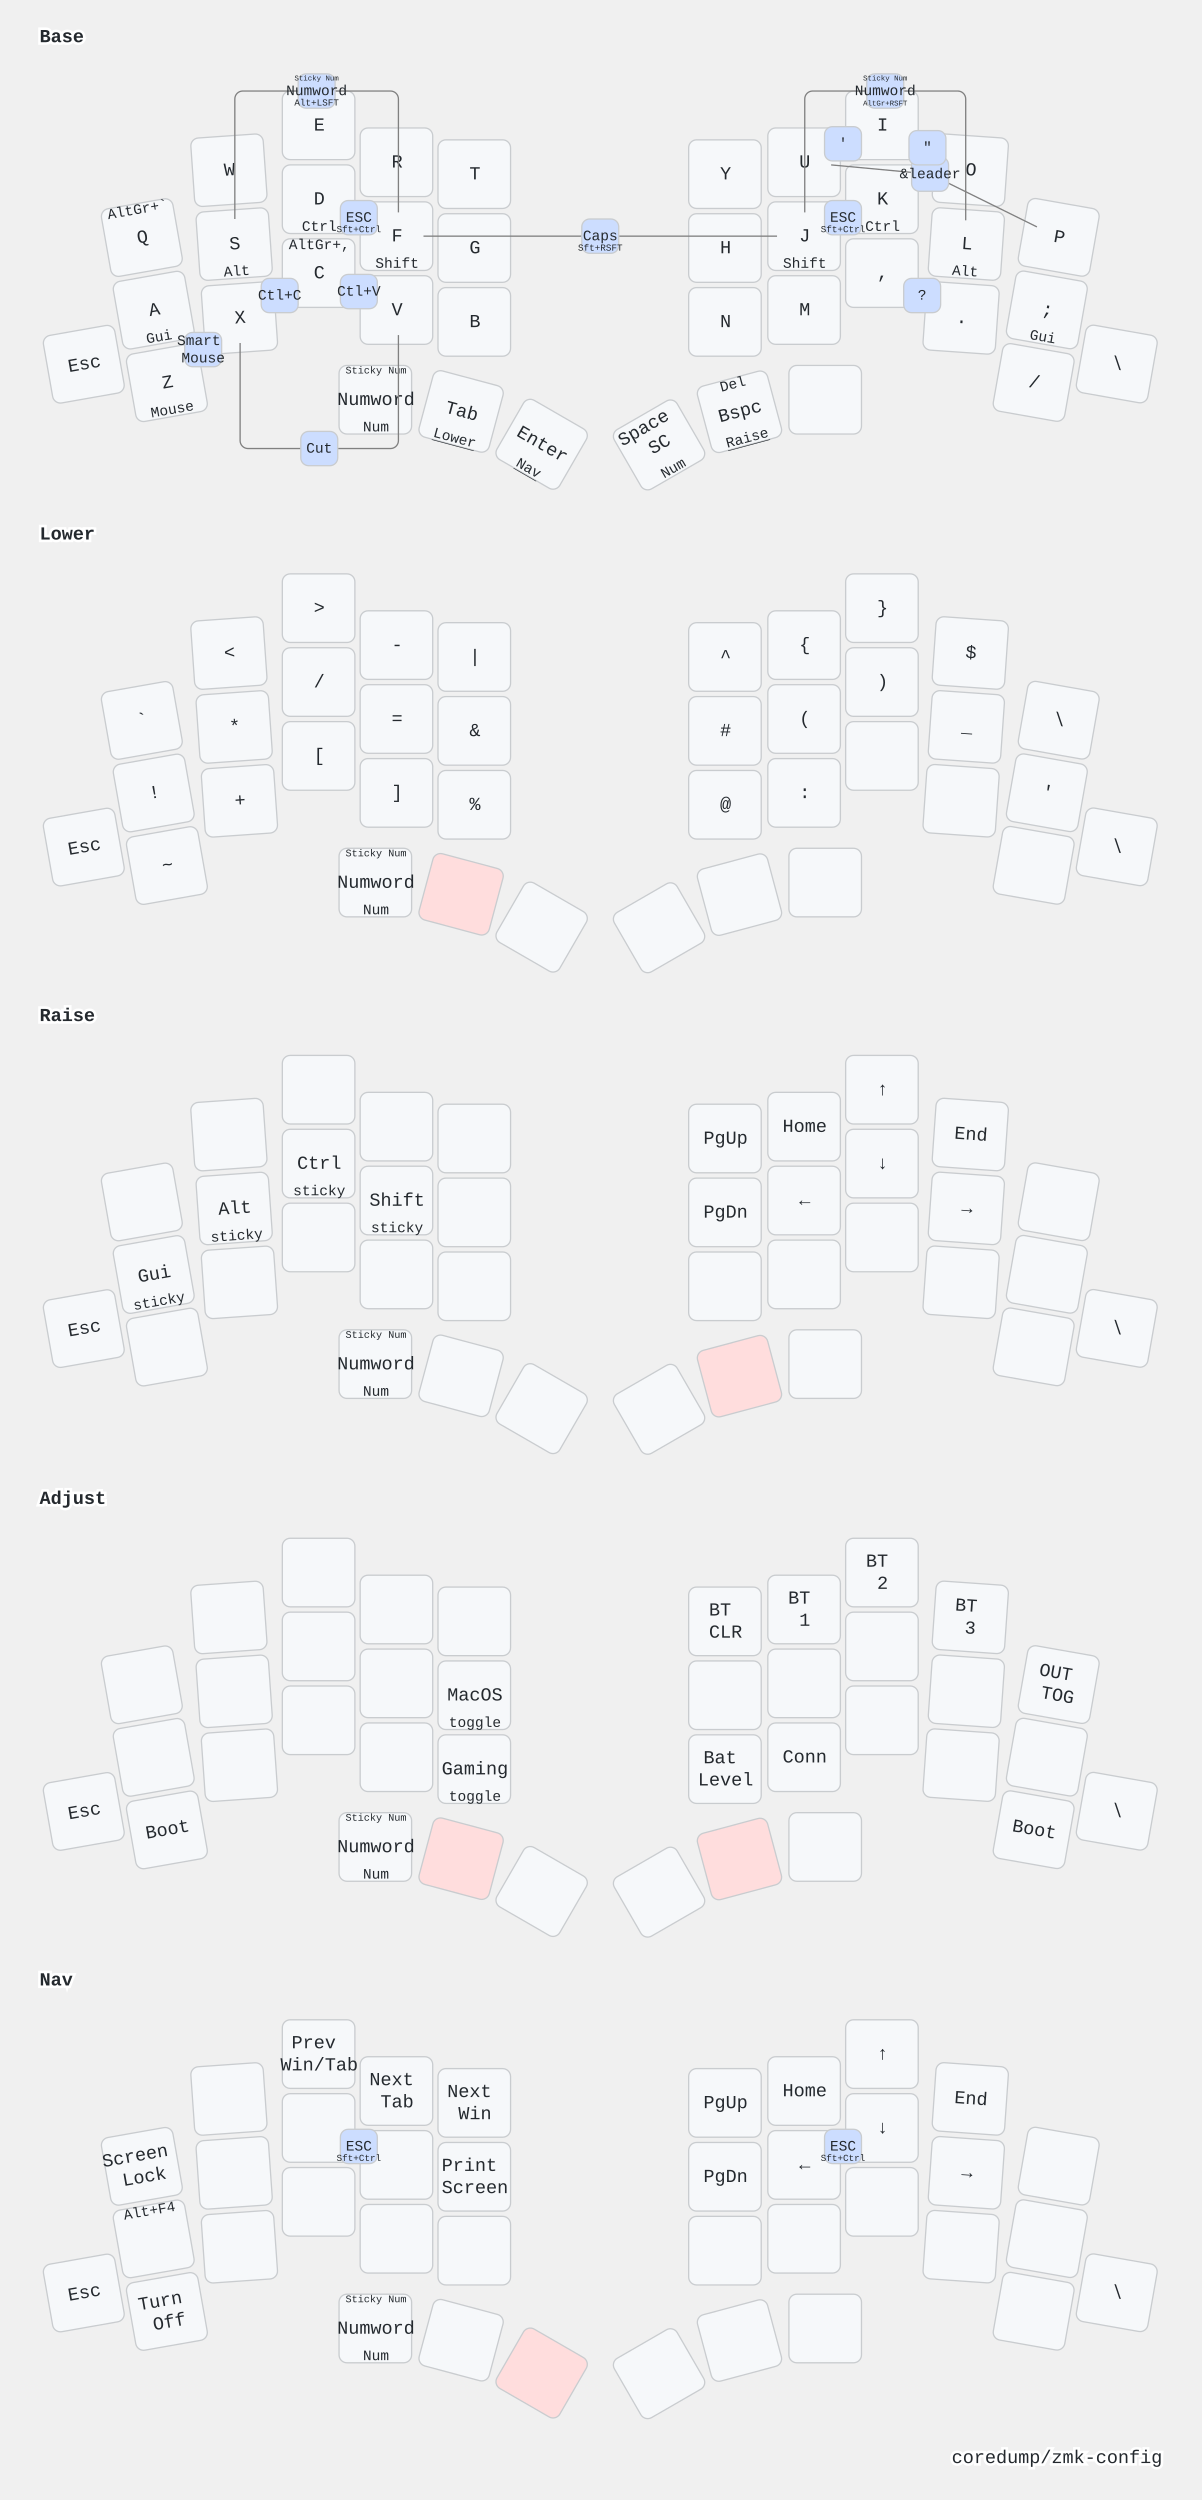
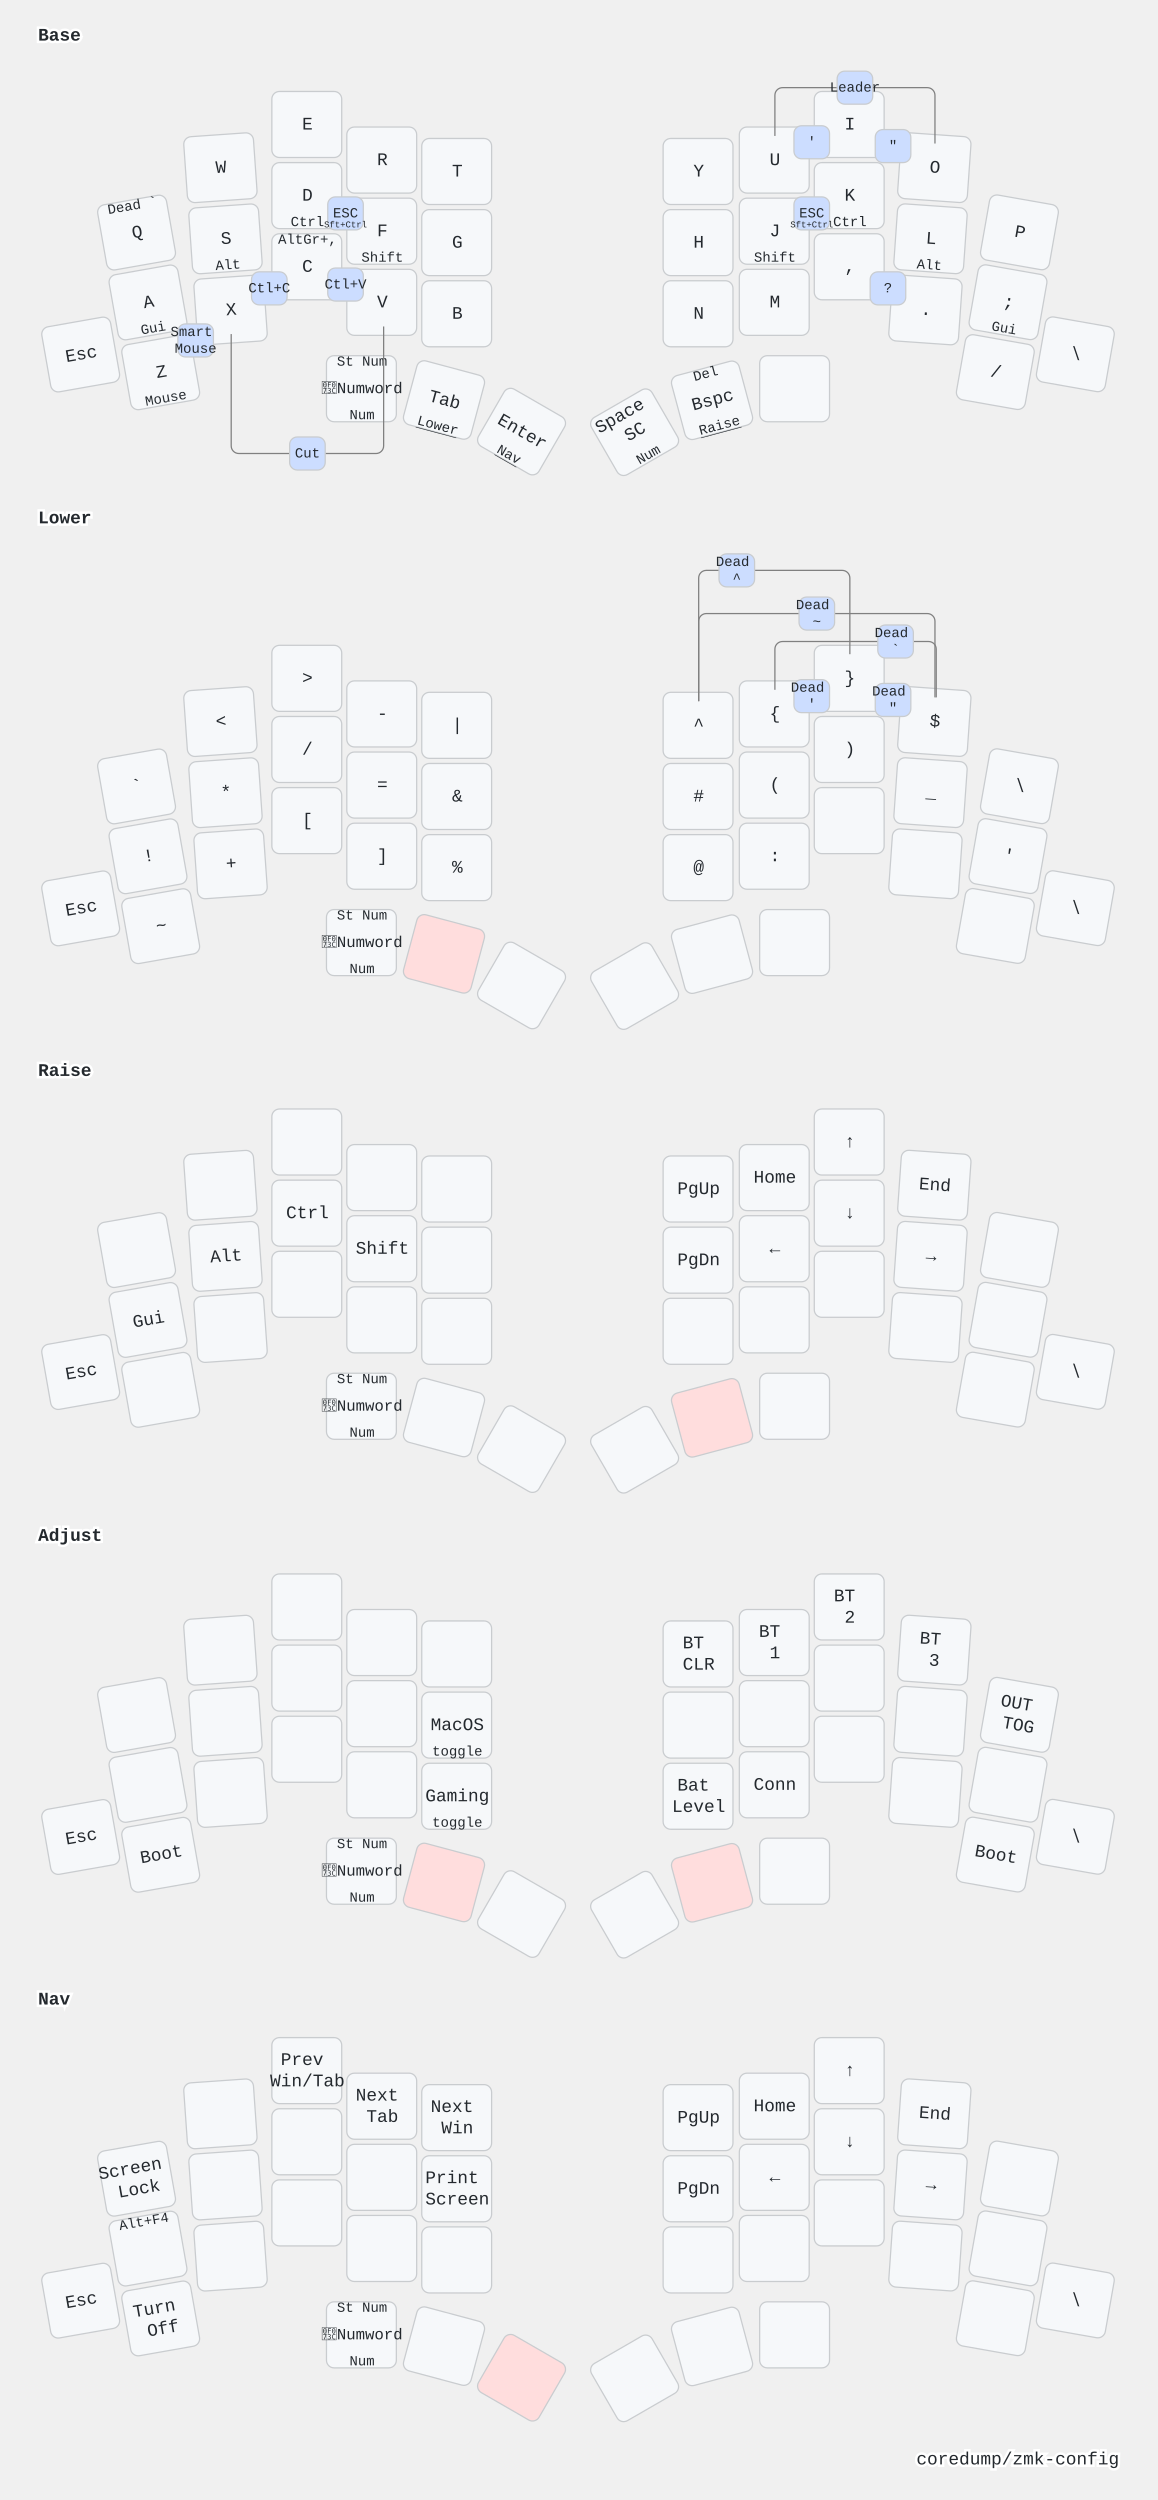
- <svg xmlns="http://www.w3.org/2000/svg" width="911" height="1895" viewBox="0 0 911 1895" class="keymap">
-   <style>/* inherit to force styles through use tags */
+ <svg xmlns="http://www.w3.org/2000/svg" xmlns:xlink="http://www.w3.org/1999/xlink" width="911" height="1968" viewBox="0 0 911 1968" class="keymap">
+   <defs>/* start glyphs */
+ <svg id="mdi:gesture-tap-hold">
+       <svg id="mdi-gesture-tap-hold" viewBox="0 0 24 24">
+         <path d="M10,9A1,1 0 0,1 11,8A1,1 0 0,1 12,9V13.47L13.21,13.6L18.15,15.79C18.68,16.03 19,16.56 19,17.14V21.5C18.97,22.32 18.32,22.97 17.5,23H11C10.62,23 10.26,22.85 10,22.57L5.1,18.37L5.84,17.6C6.03,17.39 6.3,17.28 6.58,17.28H6.8L10,19V9M9,12.44V9A2,2 0 0,1 11,7A2,2 0 0,1 13,9V12.44C14.19,11.75 15,10.47 15,9A4,4 0 0,0 11,5A4,4 0 0,0 7,9C7,10.47 7.81,11.75 9,12.44Z" />
+       </svg>
+     </svg>
+   </defs>/* end glyphs */
+ <style>/* inherit to force styles through use tags */
svg path {
    fill: inherit;
}

/* font and background color specifications */
svg.keymap {
    font-family: SFMono-Regular,Consolas,Liberation Mono,Menlo,monospace;
    font-size: 14px;
    font-kerning: normal;
    text-rendering: optimizeLegibility;
    fill: #24292e;
}

/* default key styling */
rect.key {
    fill: #f6f8fa;
}

rect.key, rect.combo {
    stroke: #c9cccf;
    stroke-width: 1;
}

/* default key side styling, only used is draw_key_sides is set */
rect.side {
    filter: brightness(90%);
}

/* color accent for combo boxes */
rect.combo, rect.combo-separate {
    fill: #cdf;
}

/* color accent for held keys */
rect.held, rect.combo.held {
    fill: #fdd;
}

/* color accent for ghost (optional) keys */
rect.ghost, rect.combo.ghost {
    stroke-dasharray: 4, 4;
    stroke-width: 2;
}

text {
    text-anchor: middle;
    dominant-baseline: middle;
}

/* styling for layer labels */
text.label {
    font-weight: bold;
    text-anchor: start;
    stroke: white;
    stroke-width: 4;
    paint-order: stroke;
}

/* styling for optional footer */
text.footer {
    text-anchor: end;
    dominant-baseline: auto;
    stroke: white;
    stroke-width: 4;
    paint-order: stroke;
}

/* styling for combo tap, and key non-tap label text */
text.combo, text.hold, text.shifted, text.left, text.right {
    font-size: 11px;
}

text.hold {
    text-anchor: middle;
    dominant-baseline: auto;
}

text.shifted {
    text-anchor: middle;
    dominant-baseline: hanging;
}

text.left {
    text-anchor: start;
}

text.right {
    text-anchor: end;
}

text.layer-activator {
    text-decoration: underline;
}

/* styling for hold/shifted label text in combo box */
text.combo.hold, text.combo.shifted, text.combo.left, text.combo.right {
    font-size: 8px;
}

/* lighter symbol for transparent keys */
text.trans {
    fill: #7b7e81;
}

/* styling for combo dendrons */
path.combo {
    stroke-width: 1;
    stroke: gray;
    fill: none;
}

/* Start Tabler Icons Cleanup */
/* cannot use height/width with glyphs */
.icon-tabler &gt; path {
    fill: inherit;
    stroke: inherit;
    stroke-width: 2;
}
/* hide tabler's default box */
.icon-tabler &gt; path[stroke="none"][fill="none"] {
    visibility: hidden;
}
/* End Tabler Icons Cleanup */

@media (prefers-color-scheme: dark) {
svg.keymap { fill: #d1d6db; }
rect.key { fill: #3f4750; }
rect.key, rect.combo { stroke: #60666c; }
rect.combo, rect.combo-separate { fill: #1f3d7a; }
rect.held, rect.combo.held { fill: #854747; }
text.label, text.footer { stroke: black; }
text.trans { fill: #7e8184; }
path.combo { stroke: #7f7f7f; }

}</style>
  <g transform="translate(30, 0)" class="layer-Base">
    <text x="0" y="28" class="label" id="Base">Base</text>
-     <g transform="translate(0, 67)">
+     <g transform="translate(0, 70)">
      <g transform="translate(78, 113) rotate(-10.0)" class="key keypos-0">
        <rect rx="6" ry="6" x="-28" y="-26" width="55" height="52" class="key" />
        <text x="0" y="0" class="key tap">Q</text>
-         <text x="0" y="-24" class="key shifted">AltGr+`</text>
+         <text x="0" y="-24" class="key shifted">Dead `</text>
      </g>
      <g transform="translate(144, 62) rotate(-4.0)" class="key keypos-1">
        <rect rx="6" ry="6" x="-28" y="-26" width="55" height="52" class="key" />
        <text x="0" y="0" class="key tap">W</text>
      </g>
      <g transform="translate(212, 28)" class="key keypos-2">
        <rect rx="6" ry="6" x="-28" y="-26" width="55" height="52" class="key" />
        <text x="0" y="0" class="key tap">E</text>
      </g>
      <g transform="translate(271, 56)" class="key keypos-3">
        <rect rx="6" ry="6" x="-28" y="-26" width="55" height="52" class="key" />
        <text x="0" y="0" class="key tap">R</text>
      </g>
      <g transform="translate(330, 65)" class="key keypos-4">
        <rect rx="6" ry="6" x="-28" y="-26" width="55" height="52" class="key" />
        <text x="0" y="0" class="key tap">T</text>
      </g>
      <g transform="translate(520, 65)" class="key keypos-5">
        <rect rx="6" ry="6" x="-28" y="-26" width="55" height="52" class="key" />
        <text x="0" y="0" class="key tap">Y</text>
      </g>
      <g transform="translate(580, 56)" class="key keypos-6">
        <rect rx="6" ry="6" x="-28" y="-26" width="55" height="52" class="key" />
        <text x="0" y="0" class="key tap">U</text>
      </g>
      <g transform="translate(639, 28)" class="key keypos-7">
        <rect rx="6" ry="6" x="-28" y="-26" width="55" height="52" class="key" />
        <text x="0" y="0" class="key tap">I</text>
      </g>
      <g transform="translate(706, 62) rotate(4.0)" class="key keypos-8">
        <rect rx="6" ry="6" x="-28" y="-26" width="55" height="52" class="key" />
        <text x="0" y="0" class="key tap">O</text>
      </g>
      <g transform="translate(773, 113) rotate(10.0)" class="key keypos-9">
        <rect rx="6" ry="6" x="-28" y="-26" width="55" height="52" class="key" />
        <text x="0" y="0" class="key tap">P</text>
      </g>
      <g transform="translate(87, 168) rotate(-10.0)" class="key keypos-10">
        <rect rx="6" ry="6" x="-28" y="-26" width="55" height="52" class="key" />
        <text x="0" y="0" class="key tap">A</text>
        <text x="0" y="24" class="key hold">Gui</text>
      </g>
      <g transform="translate(148, 118) rotate(-4.0)" class="key keypos-11">
        <rect rx="6" ry="6" x="-28" y="-26" width="55" height="52" class="key" />
        <text x="0" y="0" class="key tap">S</text>
        <text x="0" y="24" class="key hold">Alt</text>
      </g>
      <g transform="translate(212, 84)" class="key keypos-12">
        <rect rx="6" ry="6" x="-28" y="-26" width="55" height="52" class="key" />
        <text x="0" y="0" class="key tap">D</text>
        <text x="0" y="24" class="key hold">Ctrl</text>
      </g>
      <g transform="translate(271, 112)" class="key keypos-13">
        <rect rx="6" ry="6" x="-28" y="-26" width="55" height="52" class="key" />
        <text x="0" y="0" class="key tap">F</text>
        <text x="0" y="24" class="key hold">Shift</text>
      </g>
      <g transform="translate(330, 121)" class="key keypos-14">
        <rect rx="6" ry="6" x="-28" y="-26" width="55" height="52" class="key" />
        <text x="0" y="0" class="key tap">G</text>
      </g>
      <g transform="translate(520, 121)" class="key keypos-15">
        <rect rx="6" ry="6" x="-28" y="-26" width="55" height="52" class="key" />
        <text x="0" y="0" class="key tap">H</text>
      </g>
      <g transform="translate(580, 112)" class="key keypos-16">
        <rect rx="6" ry="6" x="-28" y="-26" width="55" height="52" class="key" />
        <text x="0" y="0" class="key tap">J</text>
        <text x="0" y="24" class="key hold">Shift</text>
      </g>
      <g transform="translate(639, 84)" class="key keypos-17">
        <rect rx="6" ry="6" x="-28" y="-26" width="55" height="52" class="key" />
        <text x="0" y="0" class="key tap">K</text>
        <text x="0" y="24" class="key hold">Ctrl</text>
      </g>
      <g transform="translate(703, 118) rotate(4.0)" class="key keypos-18">
        <rect rx="6" ry="6" x="-28" y="-26" width="55" height="52" class="key" />
        <text x="0" y="0" class="key tap">L</text>
        <text x="0" y="24" class="key hold">Alt</text>
      </g>
      <g transform="translate(764, 168) rotate(10.0)" class="key keypos-19">
        <rect rx="6" ry="6" x="-28" y="-26" width="55" height="52" class="key" />
        <text x="0" y="0" class="key tap">;</text>
        <text x="0" y="24" class="key hold">Gui</text>
      </g>
      <g transform="translate(34, 209) rotate(-10.0)" class="key keypos-20">
        <rect rx="6" ry="6" x="-28" y="-26" width="55" height="52" class="key" />
        <text x="0" y="0" class="key tap">Esc</text>
      </g>
      <g transform="translate(97, 223) rotate(-10.0)" class="key keypos-21">
        <rect rx="6" ry="6" x="-28" y="-26" width="55" height="52" class="key" />
        <text x="0" y="0" class="key tap">Z</text>
        <text x="0" y="24" class="key hold">Mouse</text>
      </g>
      <g transform="translate(152, 174) rotate(-4.0)" class="key keypos-22">
        <rect rx="6" ry="6" x="-28" y="-26" width="55" height="52" class="key" />
        <text x="0" y="0" class="key tap">X</text>
      </g>
      <g transform="translate(212, 140)" class="key keypos-23">
        <rect rx="6" ry="6" x="-28" y="-26" width="55" height="52" class="key" />
        <text x="0" y="0" class="key tap">C</text>
        <text x="0" y="-24" class="key shifted">AltGr+,</text>
      </g>
      <g transform="translate(271, 168)" class="key keypos-24">
        <rect rx="6" ry="6" x="-28" y="-26" width="55" height="52" class="key" />
        <text x="0" y="0" class="key tap">V</text>
      </g>
      <g transform="translate(330, 177)" class="key keypos-25">
        <rect rx="6" ry="6" x="-28" y="-26" width="55" height="52" class="key" />
        <text x="0" y="0" class="key tap">B</text>
      </g>
      <g transform="translate(520, 177)" class="key keypos-26">
        <rect rx="6" ry="6" x="-28" y="-26" width="55" height="52" class="key" />
        <text x="0" y="0" class="key tap">N</text>
      </g>
      <g transform="translate(580, 168)" class="key keypos-27">
        <rect rx="6" ry="6" x="-28" y="-26" width="55" height="52" class="key" />
        <text x="0" y="0" class="key tap">M</text>
      </g>
      <g transform="translate(639, 140)" class="key keypos-28">
        <rect rx="6" ry="6" x="-28" y="-26" width="55" height="52" class="key" />
        <text x="0" y="0" class="key tap">,</text>
      </g>
      <g transform="translate(699, 174) rotate(4.0)" class="key keypos-29">
        <rect rx="6" ry="6" x="-28" y="-26" width="55" height="52" class="key" />
        <text x="0" y="0" class="key tap">.</text>
      </g>
      <g transform="translate(754, 223) rotate(10.0)" class="key keypos-30">
        <rect rx="6" ry="6" x="-28" y="-26" width="55" height="52" class="key" />
        <text x="0" y="0" class="key tap">/</text>
      </g>
      <g transform="translate(817, 209) rotate(10.0)" class="key keypos-31">
        <rect rx="6" ry="6" x="-28" y="-26" width="55" height="52" class="key" />
        <text x="0" y="0" class="key tap">\</text>
      </g>
      <g transform="translate(255, 236)" class="key keypos-32">
        <rect rx="6" ry="6" x="-28" y="-26" width="55" height="52" class="key" />
-         <text x="0" y="0" class="key tap">Numword</text>
+         <text x="0" y="0" class="key tap">
+           <tspan style="font-size: 88%">󰜼Numword</tspan>
+         </text>
        <text x="0" y="24" class="key hold">Num</text>
-         <text x="0" y="-24" class="key shifted">
-           <tspan style="font-size: 70%">Sticky Num</tspan>
-         </text>
+         <text x="0" y="-24" class="key shifted">St Num</text>
      </g>
      <g transform="translate(320, 245) rotate(15.0)" class="key keypos-33">
        <rect rx="6" ry="6" x="-28" y="-26" width="55" height="52" class="key" />
        <text x="0" y="0" class="key tap">Tab</text>
        <a href="#Lower">
          <text x="0" y="24" class="key hold layer-activator">Lower</text>
        </a>
      </g>
      <g transform="translate(381, 270) rotate(30.0)" class="key keypos-34">
        <rect rx="6" ry="6" x="-28" y="-26" width="55" height="52" class="key" />
        <text x="0" y="0" class="key tap">Enter</text>
        <a href="#Nav">
          <text x="0" y="24" class="key hold layer-activator">Nav</text>
        </a>
      </g>
      <g transform="translate(470, 270) rotate(-30.0)" class="key keypos-35">
        <rect rx="6" ry="6" x="-28" y="-26" width="55" height="52" class="key" />
        <text x="0" y="0" class="key tap">
          <tspan x="0" dy="-1.2em">Space</tspan>
          <tspan x="0" dy="1.2em">SC</tspan>
        </text>
        <text x="0" y="24" class="key hold">Num</text>
      </g>
      <g transform="translate(531, 245) rotate(-15.0)" class="key keypos-36">
        <rect rx="6" ry="6" x="-28" y="-26" width="55" height="52" class="key" />
        <text x="0" y="0" class="key tap">Bspc</text>
        <a href="#Raise">
          <text x="0" y="24" class="key hold layer-activator">Raise</text>
        </a>
        <text x="0" y="-24" class="key shifted">Del</text>
      </g>
      <g transform="translate(596, 236)" class="key keypos-37">
        <rect rx="6" ry="6" x="-28" y="-26" width="55" height="52" class="key" />
      </g>
      <g class="combo combopos-0">
        <rect rx="6" ry="6" x="595" y="85" width="28" height="26" class="combo" />
        <text x="609" y="98" class="combo tap">ESC</text>
        <text x="609" y="109" class="combo hold">
          <tspan style="font-size: 88%">Sft+Ctrl</tspan>
        </text>
      </g>
      <g class="combo combopos-1">
        <rect rx="6" ry="6" x="228" y="85" width="28" height="26" class="combo" />
        <text x="242" y="98" class="combo tap">ESC</text>
        <text x="242" y="109" class="combo hold">
          <tspan style="font-size: 88%">Sft+Ctrl</tspan>
        </text>
      </g>
      <g class="combo combopos-2">
-         <path d="M641,2 h-55 a6.0,6.0 0 0 0 -6.0,6.0 v86" class="combo" />
-         <path d="M641,2 h55 a6.0,6.0 0 0 1 6.0,6.0 v92" class="combo" />
-         <rect rx="6" ry="6" x="627" y="-11" width="28" height="26" class="combo" />
-         <text x="641" y="2" class="combo tap">Numword</text>
-         <text x="641" y="13" class="combo hold">
-           <tspan style="font-size: 70%">AltGr+RSFT</tspan>
-         </text>
-         <text x="641" y="-9" class="combo shifted">
-           <tspan style="font-size: 70%">Sticky Num</tspan>
-         </text>
-       </g>
-       <g class="combo combopos-3">
-         <path d="M210,2 h56 a6.0,6.0 0 0 1 6.0,6.0 v86" class="combo" />
-         <path d="M210,2 h-56 a6.0,6.0 0 0 0 -6.0,6.0 v91" class="combo" />
-         <rect rx="6" ry="6" x="196" y="-11" width="28" height="26" class="combo" />
-         <text x="210" y="2" class="combo tap">Numword</text>
-         <text x="210" y="13" class="combo hold">
-           <tspan style="font-size: 88%">Alt+LSFT</tspan>
-         </text>
-         <text x="210" y="-9" class="combo shifted">
-           <tspan style="font-size: 70%">Sticky Num</tspan>
-         </text>
-       </g>
-       <g class="combo combopos-4">
-         <path d="M425,112 l-134,0" class="combo" />
-         <path d="M425,112 l134,0" class="combo" />
-         <rect rx="6" ry="6" x="411" y="99" width="28" height="26" class="combo" />
-         <text x="425" y="112" class="combo tap">Caps</text>
-         <text x="425" y="123" class="combo hold">
-           <tspan style="font-size: 88%">Sft+RSFT</tspan>
-         </text>
-       </g>
-       <g class="combo combopos-5">
        <rect rx="6" ry="6" x="110" y="185" width="28" height="26" class="combo" />
        <text x="124" y="198" class="combo tap">
          <tspan x="124" dy="-0.6em">Smart</tspan>
          <tspan x="124" dy="1.2em">Mouse</tspan>
        </text>
      </g>
-       <g class="combo combopos-6">
-         <path d="M675,65 l-75,-7" class="combo" />
-         <path d="M675,65 l81,40" class="combo" />
-         <rect rx="6" ry="6" x="661" y="52" width="28" height="26" class="combo" />
-         <text x="675" y="65" class="combo tap">&amp;leader</text>
-       </g>
-       <g class="combo combopos-7">
-         <path d="M212,273 h-54 a6.0,6.0 0 0 1 -6.0,-6.0 v-74" class="combo" />
-         <path d="M212,273 h54 a6.0,6.0 0 0 0 6.0,-6.0 v-80" class="combo" />
-         <rect rx="6" ry="6" x="198" y="260" width="28" height="26" class="combo" />
-         <text x="212" y="273" class="combo tap">Cut</text>
-       </g>
-       <g class="combo combopos-8">
+       <g class="combo combopos-3">
+         <path d="M643,-1 h-57 a6.0,6.0 0 0 0 -6.0,6.0 v32" class="combo" />
+         <path d="M643,-1 h57 a6.0,6.0 0 0 1 6.0,6.0 v38" class="combo" />
+         <rect rx="6" ry="6" x="629" y="-14" width="28" height="26" class="combo" />
+         <text x="643" y="-1" class="combo tap">Leader</text>
+       </g>
+       <g class="combo combopos-4">
+         <path d="M212,287 h-54 a6.0,6.0 0 0 1 -6.0,-6.0 v-88" class="combo" />
+         <path d="M212,287 h54 a6.0,6.0 0 0 0 6.0,-6.0 v-94" class="combo" />
+         <rect rx="6" ry="6" x="198" y="274" width="28" height="26" class="combo" />
+         <text x="212" y="287" class="combo tap">Cut</text>
+       </g>
+       <g class="combo combopos-5">
        <rect rx="6" ry="6" x="168" y="144" width="28" height="26" class="combo" />
        <text x="182" y="157" class="combo tap">Ctl+C</text>
      </g>
-       <g class="combo combopos-9">
+       <g class="combo combopos-6">
        <rect rx="6" ry="6" x="228" y="141" width="28" height="26" class="combo" />
        <text x="242" y="154" class="combo tap">Ctl+V</text>
      </g>
-       <g class="combo combopos-10">
+       <g class="combo combopos-7">
        <rect rx="6" ry="6" x="595" y="29" width="28" height="26" class="combo" />
        <text x="609" y="42" class="combo tap">'</text>
      </g>
-       <g class="combo combopos-11">
+       <g class="combo combopos-8">
        <rect rx="6" ry="6" x="659" y="32" width="28" height="26" class="combo" />
        <text x="673" y="45" class="combo tap">"</text>
      </g>
-       <g class="combo combopos-12">
+       <g class="combo combopos-9">
        <rect rx="6" ry="6" x="655" y="144" width="28" height="26" class="combo" />
        <text x="669" y="157" class="combo tap">?</text>
      </g>
    </g>
  </g>
-   <g transform="translate(30, 377)" class="layer-Lower">
+   <g transform="translate(30, 380)" class="layer-Lower">
    <text x="0" y="28" class="label" id="Lower">Lower</text>
-     <g transform="translate(0, 56)">
+     <g transform="translate(0, 126)">
      <g transform="translate(78, 113) rotate(-10.0)" class="key keypos-0">
        <rect rx="6" ry="6" x="-28" y="-26" width="55" height="52" class="key" />
        <text x="0" y="0" class="key tap">`</text>
      </g>
      <g transform="translate(144, 62) rotate(-4.0)" class="key keypos-1">
        <rect rx="6" ry="6" x="-28" y="-26" width="55" height="52" class="key" />
        <text x="0" y="0" class="key tap">&lt;</text>
      </g>
      <g transform="translate(212, 28)" class="key keypos-2">
        <rect rx="6" ry="6" x="-28" y="-26" width="55" height="52" class="key" />
        <text x="0" y="0" class="key tap">&gt;</text>
      </g>
      <g transform="translate(271, 56)" class="key keypos-3">
        <rect rx="6" ry="6" x="-28" y="-26" width="55" height="52" class="key" />
        <text x="0" y="0" class="key tap">-</text>
      </g>
      <g transform="translate(330, 65)" class="key keypos-4">
        <rect rx="6" ry="6" x="-28" y="-26" width="55" height="52" class="key" />
        <text x="0" y="0" class="key tap">|</text>
      </g>
      <g transform="translate(520, 65)" class="key keypos-5">
        <rect rx="6" ry="6" x="-28" y="-26" width="55" height="52" class="key" />
        <text x="0" y="0" class="key tap">^</text>
      </g>
      <g transform="translate(580, 56)" class="key keypos-6">
        <rect rx="6" ry="6" x="-28" y="-26" width="55" height="52" class="key" />
        <text x="0" y="0" class="key tap">{</text>
      </g>
      <g transform="translate(639, 28)" class="key keypos-7">
        <rect rx="6" ry="6" x="-28" y="-26" width="55" height="52" class="key" />
        <text x="0" y="0" class="key tap">}</text>
      </g>
      <g transform="translate(706, 62) rotate(4.0)" class="key keypos-8">
        <rect rx="6" ry="6" x="-28" y="-26" width="55" height="52" class="key" />
        <text x="0" y="0" class="key tap">$</text>
      </g>
      <g transform="translate(773, 113) rotate(10.0)" class="key keypos-9">
        <rect rx="6" ry="6" x="-28" y="-26" width="55" height="52" class="key" />
        <text x="0" y="0" class="key tap">\</text>
      </g>
      <g transform="translate(87, 168) rotate(-10.0)" class="key keypos-10">
        <rect rx="6" ry="6" x="-28" y="-26" width="55" height="52" class="key" />
        <text x="0" y="0" class="key tap">!</text>
      </g>
      <g transform="translate(148, 118) rotate(-4.0)" class="key keypos-11">
        <rect rx="6" ry="6" x="-28" y="-26" width="55" height="52" class="key" />
        <text x="0" y="0" class="key tap">*</text>
      </g>
      <g transform="translate(212, 84)" class="key keypos-12">
        <rect rx="6" ry="6" x="-28" y="-26" width="55" height="52" class="key" />
        <text x="0" y="0" class="key tap">/</text>
      </g>
      <g transform="translate(271, 112)" class="key keypos-13">
        <rect rx="6" ry="6" x="-28" y="-26" width="55" height="52" class="key" />
        <text x="0" y="0" class="key tap">=</text>
      </g>
      <g transform="translate(330, 121)" class="key keypos-14">
        <rect rx="6" ry="6" x="-28" y="-26" width="55" height="52" class="key" />
        <text x="0" y="0" class="key tap">&amp;</text>
      </g>
      <g transform="translate(520, 121)" class="key keypos-15">
        <rect rx="6" ry="6" x="-28" y="-26" width="55" height="52" class="key" />
        <text x="0" y="0" class="key tap">#</text>
      </g>
      <g transform="translate(580, 112)" class="key keypos-16">
        <rect rx="6" ry="6" x="-28" y="-26" width="55" height="52" class="key" />
        <text x="0" y="0" class="key tap">(</text>
      </g>
      <g transform="translate(639, 84)" class="key keypos-17">
        <rect rx="6" ry="6" x="-28" y="-26" width="55" height="52" class="key" />
        <text x="0" y="0" class="key tap">)</text>
      </g>
      <g transform="translate(703, 118) rotate(4.0)" class="key keypos-18">
        <rect rx="6" ry="6" x="-28" y="-26" width="55" height="52" class="key" />
        <text x="0" y="0" class="key tap">_</text>
      </g>
      <g transform="translate(764, 168) rotate(10.0)" class="key keypos-19">
        <rect rx="6" ry="6" x="-28" y="-26" width="55" height="52" class="key" />
        <text x="0" y="0" class="key tap">'</text>
      </g>
      <g transform="translate(34, 209) rotate(-10.0)" class="key keypos-20">
        <rect rx="6" ry="6" x="-28" y="-26" width="55" height="52" class="key" />
        <text x="0" y="0" class="key tap">Esc</text>
      </g>
      <g transform="translate(97, 223) rotate(-10.0)" class="key keypos-21">
        <rect rx="6" ry="6" x="-28" y="-26" width="55" height="52" class="key" />
        <text x="0" y="0" class="key tap">~</text>
      </g>
      <g transform="translate(152, 174) rotate(-4.0)" class="key keypos-22">
        <rect rx="6" ry="6" x="-28" y="-26" width="55" height="52" class="key" />
        <text x="0" y="0" class="key tap">+</text>
      </g>
      <g transform="translate(212, 140)" class="key keypos-23">
        <rect rx="6" ry="6" x="-28" y="-26" width="55" height="52" class="key" />
        <text x="0" y="0" class="key tap">[</text>
      </g>
      <g transform="translate(271, 168)" class="key keypos-24">
        <rect rx="6" ry="6" x="-28" y="-26" width="55" height="52" class="key" />
        <text x="0" y="0" class="key tap">]</text>
      </g>
      <g transform="translate(330, 177)" class="key keypos-25">
        <rect rx="6" ry="6" x="-28" y="-26" width="55" height="52" class="key" />
        <text x="0" y="0" class="key tap">%</text>
      </g>
      <g transform="translate(520, 177)" class="key keypos-26">
        <rect rx="6" ry="6" x="-28" y="-26" width="55" height="52" class="key" />
        <text x="0" y="0" class="key tap">@</text>
      </g>
      <g transform="translate(580, 168)" class="key keypos-27">
        <rect rx="6" ry="6" x="-28" y="-26" width="55" height="52" class="key" />
        <text x="0" y="0" class="key tap">:</text>
      </g>
      <g transform="translate(639, 140)" class="key trans keypos-28">
        <rect rx="6" ry="6" x="-28" y="-26" width="55" height="52" class="key trans" />
      </g>
      <g transform="translate(699, 174) rotate(4.0)" class="key trans keypos-29">
        <rect rx="6" ry="6" x="-28" y="-26" width="55" height="52" class="key trans" />
      </g>
      <g transform="translate(754, 223) rotate(10.0)" class="key trans keypos-30">
        <rect rx="6" ry="6" x="-28" y="-26" width="55" height="52" class="key trans" />
      </g>
      <g transform="translate(817, 209) rotate(10.0)" class="key keypos-31">
        <rect rx="6" ry="6" x="-28" y="-26" width="55" height="52" class="key" />
        <text x="0" y="0" class="key tap">\</text>
      </g>
      <g transform="translate(255, 236)" class="key keypos-32">
        <rect rx="6" ry="6" x="-28" y="-26" width="55" height="52" class="key" />
-         <text x="0" y="0" class="key tap">Numword</text>
+         <text x="0" y="0" class="key tap">
+           <tspan style="font-size: 88%">󰜼Numword</tspan>
+         </text>
        <text x="0" y="24" class="key hold">Num</text>
-         <text x="0" y="-24" class="key shifted">
-           <tspan style="font-size: 70%">Sticky Num</tspan>
-         </text>
+         <text x="0" y="-24" class="key shifted">St Num</text>
      </g>
      <g transform="translate(320, 245) rotate(15.0)" class="key held keypos-33">
        <rect rx="6" ry="6" x="-28" y="-26" width="55" height="52" class="key held" />
      </g>
      <g transform="translate(381, 270) rotate(30.0)" class="key trans keypos-34">
        <rect rx="6" ry="6" x="-28" y="-26" width="55" height="52" class="key trans" />
      </g>
      <g transform="translate(470, 270) rotate(-30.0)" class="key trans keypos-35">
        <rect rx="6" ry="6" x="-28" y="-26" width="55" height="52" class="key trans" />
      </g>
      <g transform="translate(531, 245) rotate(-15.0)" class="key trans keypos-36">
        <rect rx="6" ry="6" x="-28" y="-26" width="55" height="52" class="key trans" />
      </g>
      <g transform="translate(596, 236)" class="key keypos-37">
        <rect rx="6" ry="6" x="-28" y="-26" width="55" height="52" class="key" />
      </g>
+       <g class="combo combopos-0">
+         <rect rx="6" ry="6" x="595" y="29" width="28" height="26" class="combo" />
+         <text x="609" y="42" class="combo tap">
+           <tspan x="609" dy="-0.6em">Dead</tspan>
+           <tspan x="609" dy="1.2em">'</tspan>
+         </text>
+       </g>
+       <g class="combo combopos-1">
+         <rect rx="6" ry="6" x="659" y="32" width="28" height="26" class="combo" />
+         <text x="673" y="45" class="combo tap">
+           <tspan x="673" dy="-0.6em">Dead</tspan>
+           <tspan x="673" dy="1.2em">"</tspan>
+         </text>
+       </g>
+       <g class="combo combopos-2">
+         <path d="M550,-57 h-24 a6.0,6.0 0 0 0 -6.0,6.0 v97" class="combo" />
+         <path d="M550,-57 h83 a6.0,6.0 0 0 1 6.0,6.0 v60" class="combo" />
+         <rect rx="6" ry="6" x="536" y="-70" width="28" height="26" class="combo" />
+         <text x="550" y="-57" class="combo tap">
+           <tspan x="550" dy="-0.6em">Dead</tspan>
+           <tspan x="550" dy="1.2em">^</tspan>
+         </text>
+       </g>
+       <g class="combo combopos-3">
+         <path d="M613,-23 h-87 a6.0,6.0 0 0 0 -6.0,6.0 v63" class="combo" />
+         <path d="M613,-23 h87 a6.0,6.0 0 0 1 6.0,6.0 v60" class="combo" />
+         <rect rx="6" ry="6" x="599" y="-36" width="28" height="26" class="combo" />
+         <text x="613" y="-23" class="combo tap">
+           <tspan x="613" dy="-0.6em">Dead</tspan>
+           <tspan x="613" dy="1.2em">~</tspan>
+         </text>
+       </g>
+       <g class="combo combopos-4">
+         <path d="M675,-1 h-89 a6.0,6.0 0 0 0 -6.0,6.0 v32" class="combo" />
+         <path d="M675,-1 h26 a6.0,6.0 0 0 1 6.0,6.0 v38" class="combo" />
+         <rect rx="6" ry="6" x="661" y="-14" width="28" height="26" class="combo" />
+         <text x="675" y="-1" class="combo tap">
+           <tspan x="675" dy="-0.6em">Dead</tspan>
+           <tspan x="675" dy="1.2em">`</tspan>
+         </text>
+       </g>
    </g>
  </g>
-   <g transform="translate(30, 742)" class="layer-Raise">
+   <g transform="translate(30, 815)" class="layer-Raise">
    <text x="0" y="28" class="label" id="Raise">Raise</text>
    <g transform="translate(0, 56)">
      <g transform="translate(78, 113) rotate(-10.0)" class="key trans keypos-0">
        <rect rx="6" ry="6" x="-28" y="-26" width="55" height="52" class="key trans" />
      </g>
      <g transform="translate(144, 62) rotate(-4.0)" class="key trans keypos-1">
        <rect rx="6" ry="6" x="-28" y="-26" width="55" height="52" class="key trans" />
      </g>
      <g transform="translate(212, 28)" class="key trans keypos-2">
        <rect rx="6" ry="6" x="-28" y="-26" width="55" height="52" class="key trans" />
      </g>
      <g transform="translate(271, 56)" class="key trans keypos-3">
        <rect rx="6" ry="6" x="-28" y="-26" width="55" height="52" class="key trans" />
      </g>
      <g transform="translate(330, 65)" class="key trans keypos-4">
        <rect rx="6" ry="6" x="-28" y="-26" width="55" height="52" class="key trans" />
      </g>
      <g transform="translate(520, 65)" class="key keypos-5">
        <rect rx="6" ry="6" x="-28" y="-26" width="55" height="52" class="key" />
        <text x="0" y="0" class="key tap">PgUp</text>
      </g>
      <g transform="translate(580, 56)" class="key keypos-6">
        <rect rx="6" ry="6" x="-28" y="-26" width="55" height="52" class="key" />
        <text x="0" y="0" class="key tap">Home</text>
      </g>
      <g transform="translate(639, 28)" class="key keypos-7">
        <rect rx="6" ry="6" x="-28" y="-26" width="55" height="52" class="key" />
        <text x="0" y="0" class="key tap">↑</text>
      </g>
      <g transform="translate(706, 62) rotate(4.0)" class="key keypos-8">
        <rect rx="6" ry="6" x="-28" y="-26" width="55" height="52" class="key" />
        <text x="0" y="0" class="key tap">End</text>
      </g>
      <g transform="translate(773, 113) rotate(10.0)" class="key trans keypos-9">
        <rect rx="6" ry="6" x="-28" y="-26" width="55" height="52" class="key trans" />
      </g>
      <g transform="translate(87, 168) rotate(-10.0)" class="key keypos-10">
        <rect rx="6" ry="6" x="-28" y="-26" width="55" height="52" class="key" />
        <text x="0" y="0" class="key tap">Gui</text>
-         <text x="0" y="24" class="key hold">sticky</text>
+         <use href="#mdi:gesture-tap-hold" xlink:href="#mdi:gesture-tap-hold" x="-6" y="12" height="12" width="12.0" class="key hold glyph mdi:gesture-tap-hold" />
      </g>
      <g transform="translate(148, 118) rotate(-4.0)" class="key keypos-11">
        <rect rx="6" ry="6" x="-28" y="-26" width="55" height="52" class="key" />
        <text x="0" y="0" class="key tap">Alt</text>
-         <text x="0" y="24" class="key hold">sticky</text>
+         <use href="#mdi:gesture-tap-hold" xlink:href="#mdi:gesture-tap-hold" x="-6" y="12" height="12" width="12.0" class="key hold glyph mdi:gesture-tap-hold" />
      </g>
      <g transform="translate(212, 84)" class="key keypos-12">
        <rect rx="6" ry="6" x="-28" y="-26" width="55" height="52" class="key" />
        <text x="0" y="0" class="key tap">Ctrl</text>
-         <text x="0" y="24" class="key hold">sticky</text>
+         <use href="#mdi:gesture-tap-hold" xlink:href="#mdi:gesture-tap-hold" x="-6" y="12" height="12" width="12.0" class="key hold glyph mdi:gesture-tap-hold" />
      </g>
      <g transform="translate(271, 112)" class="key keypos-13">
        <rect rx="6" ry="6" x="-28" y="-26" width="55" height="52" class="key" />
        <text x="0" y="0" class="key tap">Shift</text>
-         <text x="0" y="24" class="key hold">sticky</text>
+         <use href="#mdi:gesture-tap-hold" xlink:href="#mdi:gesture-tap-hold" x="-6" y="12" height="12" width="12.0" class="key hold glyph mdi:gesture-tap-hold" />
      </g>
      <g transform="translate(330, 121)" class="key trans keypos-14">
        <rect rx="6" ry="6" x="-28" y="-26" width="55" height="52" class="key trans" />
      </g>
      <g transform="translate(520, 121)" class="key keypos-15">
        <rect rx="6" ry="6" x="-28" y="-26" width="55" height="52" class="key" />
        <text x="0" y="0" class="key tap">PgDn</text>
      </g>
      <g transform="translate(580, 112)" class="key keypos-16">
        <rect rx="6" ry="6" x="-28" y="-26" width="55" height="52" class="key" />
        <text x="0" y="0" class="key tap">←</text>
      </g>
      <g transform="translate(639, 84)" class="key keypos-17">
        <rect rx="6" ry="6" x="-28" y="-26" width="55" height="52" class="key" />
        <text x="0" y="0" class="key tap">↓</text>
      </g>
      <g transform="translate(703, 118) rotate(4.0)" class="key keypos-18">
        <rect rx="6" ry="6" x="-28" y="-26" width="55" height="52" class="key" />
        <text x="0" y="0" class="key tap">→</text>
      </g>
      <g transform="translate(764, 168) rotate(10.0)" class="key trans keypos-19">
        <rect rx="6" ry="6" x="-28" y="-26" width="55" height="52" class="key trans" />
      </g>
      <g transform="translate(34, 209) rotate(-10.0)" class="key keypos-20">
        <rect rx="6" ry="6" x="-28" y="-26" width="55" height="52" class="key" />
        <text x="0" y="0" class="key tap">Esc</text>
      </g>
      <g transform="translate(97, 223) rotate(-10.0)" class="key trans keypos-21">
        <rect rx="6" ry="6" x="-28" y="-26" width="55" height="52" class="key trans" />
      </g>
      <g transform="translate(152, 174) rotate(-4.0)" class="key trans keypos-22">
        <rect rx="6" ry="6" x="-28" y="-26" width="55" height="52" class="key trans" />
      </g>
      <g transform="translate(212, 140)" class="key trans keypos-23">
        <rect rx="6" ry="6" x="-28" y="-26" width="55" height="52" class="key trans" />
      </g>
      <g transform="translate(271, 168)" class="key trans keypos-24">
        <rect rx="6" ry="6" x="-28" y="-26" width="55" height="52" class="key trans" />
      </g>
      <g transform="translate(330, 177)" class="key trans keypos-25">
        <rect rx="6" ry="6" x="-28" y="-26" width="55" height="52" class="key trans" />
      </g>
      <g transform="translate(520, 177)" class="key trans keypos-26">
        <rect rx="6" ry="6" x="-28" y="-26" width="55" height="52" class="key trans" />
      </g>
      <g transform="translate(580, 168)" class="key trans keypos-27">
        <rect rx="6" ry="6" x="-28" y="-26" width="55" height="52" class="key trans" />
      </g>
      <g transform="translate(639, 140)" class="key trans keypos-28">
        <rect rx="6" ry="6" x="-28" y="-26" width="55" height="52" class="key trans" />
      </g>
      <g transform="translate(699, 174) rotate(4.0)" class="key trans keypos-29">
        <rect rx="6" ry="6" x="-28" y="-26" width="55" height="52" class="key trans" />
      </g>
      <g transform="translate(754, 223) rotate(10.0)" class="key trans keypos-30">
        <rect rx="6" ry="6" x="-28" y="-26" width="55" height="52" class="key trans" />
      </g>
      <g transform="translate(817, 209) rotate(10.0)" class="key keypos-31">
        <rect rx="6" ry="6" x="-28" y="-26" width="55" height="52" class="key" />
        <text x="0" y="0" class="key tap">\</text>
      </g>
      <g transform="translate(255, 236)" class="key keypos-32">
        <rect rx="6" ry="6" x="-28" y="-26" width="55" height="52" class="key" />
-         <text x="0" y="0" class="key tap">Numword</text>
+         <text x="0" y="0" class="key tap">
+           <tspan style="font-size: 88%">󰜼Numword</tspan>
+         </text>
        <text x="0" y="24" class="key hold">Num</text>
-         <text x="0" y="-24" class="key shifted">
-           <tspan style="font-size: 70%">Sticky Num</tspan>
-         </text>
+         <text x="0" y="-24" class="key shifted">St Num</text>
      </g>
      <g transform="translate(320, 245) rotate(15.0)" class="key trans keypos-33">
        <rect rx="6" ry="6" x="-28" y="-26" width="55" height="52" class="key trans" />
      </g>
      <g transform="translate(381, 270) rotate(30.0)" class="key trans keypos-34">
        <rect rx="6" ry="6" x="-28" y="-26" width="55" height="52" class="key trans" />
      </g>
      <g transform="translate(470, 270) rotate(-30.0)" class="key trans keypos-35">
        <rect rx="6" ry="6" x="-28" y="-26" width="55" height="52" class="key trans" />
      </g>
      <g transform="translate(531, 245) rotate(-15.0)" class="key held keypos-36">
        <rect rx="6" ry="6" x="-28" y="-26" width="55" height="52" class="key held" />
      </g>
      <g transform="translate(596, 236)" class="key keypos-37">
        <rect rx="6" ry="6" x="-28" y="-26" width="55" height="52" class="key" />
      </g>
    </g>
  </g>
-   <g transform="translate(30, 1108)" class="layer-Adjust">
+   <g transform="translate(30, 1181)" class="layer-Adjust">
    <text x="0" y="28" class="label" id="Adjust">Adjust</text>
    <g transform="translate(0, 56)">
      <g transform="translate(78, 113) rotate(-10.0)" class="key trans keypos-0">
        <rect rx="6" ry="6" x="-28" y="-26" width="55" height="52" class="key trans" />
      </g>
      <g transform="translate(144, 62) rotate(-4.0)" class="key trans keypos-1">
        <rect rx="6" ry="6" x="-28" y="-26" width="55" height="52" class="key trans" />
      </g>
      <g transform="translate(212, 28)" class="key trans keypos-2">
        <rect rx="6" ry="6" x="-28" y="-26" width="55" height="52" class="key trans" />
      </g>
      <g transform="translate(271, 56)" class="key trans keypos-3">
        <rect rx="6" ry="6" x="-28" y="-26" width="55" height="52" class="key trans" />
      </g>
      <g transform="translate(330, 65)" class="key trans keypos-4">
        <rect rx="6" ry="6" x="-28" y="-26" width="55" height="52" class="key trans" />
      </g>
      <g transform="translate(520, 65)" class="key keypos-5">
        <rect rx="6" ry="6" x="-28" y="-26" width="55" height="52" class="key" />
        <text x="0" y="0" class="key tap">
          <tspan x="0" dy="-0.6em">BT</tspan>
          <tspan x="0" dy="1.2em">CLR</tspan>
        </text>
      </g>
      <g transform="translate(580, 56)" class="key keypos-6">
        <rect rx="6" ry="6" x="-28" y="-26" width="55" height="52" class="key" />
        <text x="0" y="0" class="key tap">
          <tspan x="0" dy="-0.6em">BT</tspan>
          <tspan x="0" dy="1.2em">1</tspan>
        </text>
      </g>
      <g transform="translate(639, 28)" class="key keypos-7">
        <rect rx="6" ry="6" x="-28" y="-26" width="55" height="52" class="key" />
        <text x="0" y="0" class="key tap">
          <tspan x="0" dy="-0.6em">BT</tspan>
          <tspan x="0" dy="1.2em">2</tspan>
        </text>
      </g>
      <g transform="translate(706, 62) rotate(4.0)" class="key keypos-8">
        <rect rx="6" ry="6" x="-28" y="-26" width="55" height="52" class="key" />
        <text x="0" y="0" class="key tap">
          <tspan x="0" dy="-0.6em">BT</tspan>
          <tspan x="0" dy="1.2em">3</tspan>
        </text>
      </g>
      <g transform="translate(773, 113) rotate(10.0)" class="key keypos-9">
        <rect rx="6" ry="6" x="-28" y="-26" width="55" height="52" class="key" />
        <text x="0" y="0" class="key tap">
          <tspan x="0" dy="-0.6em">OUT</tspan>
          <tspan x="0" dy="1.2em">TOG</tspan>
        </text>
      </g>
      <g transform="translate(87, 168) rotate(-10.0)" class="key trans keypos-10">
        <rect rx="6" ry="6" x="-28" y="-26" width="55" height="52" class="key trans" />
      </g>
      <g transform="translate(148, 118) rotate(-4.0)" class="key trans keypos-11">
        <rect rx="6" ry="6" x="-28" y="-26" width="55" height="52" class="key trans" />
      </g>
      <g transform="translate(212, 84)" class="key trans keypos-12">
        <rect rx="6" ry="6" x="-28" y="-26" width="55" height="52" class="key trans" />
      </g>
      <g transform="translate(271, 112)" class="key trans keypos-13">
        <rect rx="6" ry="6" x="-28" y="-26" width="55" height="52" class="key trans" />
      </g>
      <g transform="translate(330, 121)" class="key keypos-14">
        <rect rx="6" ry="6" x="-28" y="-26" width="55" height="52" class="key" />
        <text x="0" y="0" class="key tap">MacOS</text>
        <text x="0" y="24" class="key hold">toggle</text>
      </g>
      <g transform="translate(520, 121)" class="key trans keypos-15">
        <rect rx="6" ry="6" x="-28" y="-26" width="55" height="52" class="key trans" />
      </g>
      <g transform="translate(580, 112)" class="key trans keypos-16">
        <rect rx="6" ry="6" x="-28" y="-26" width="55" height="52" class="key trans" />
      </g>
      <g transform="translate(639, 84)" class="key trans keypos-17">
        <rect rx="6" ry="6" x="-28" y="-26" width="55" height="52" class="key trans" />
      </g>
      <g transform="translate(703, 118) rotate(4.0)" class="key trans keypos-18">
        <rect rx="6" ry="6" x="-28" y="-26" width="55" height="52" class="key trans" />
      </g>
      <g transform="translate(764, 168) rotate(10.0)" class="key trans keypos-19">
        <rect rx="6" ry="6" x="-28" y="-26" width="55" height="52" class="key trans" />
      </g>
      <g transform="translate(34, 209) rotate(-10.0)" class="key keypos-20">
        <rect rx="6" ry="6" x="-28" y="-26" width="55" height="52" class="key" />
        <text x="0" y="0" class="key tap">Esc</text>
      </g>
      <g transform="translate(97, 223) rotate(-10.0)" class="key keypos-21">
        <rect rx="6" ry="6" x="-28" y="-26" width="55" height="52" class="key" />
        <text x="0" y="0" class="key tap">Boot</text>
      </g>
      <g transform="translate(152, 174) rotate(-4.0)" class="key trans keypos-22">
        <rect rx="6" ry="6" x="-28" y="-26" width="55" height="52" class="key trans" />
      </g>
      <g transform="translate(212, 140)" class="key trans keypos-23">
        <rect rx="6" ry="6" x="-28" y="-26" width="55" height="52" class="key trans" />
      </g>
      <g transform="translate(271, 168)" class="key trans keypos-24">
        <rect rx="6" ry="6" x="-28" y="-26" width="55" height="52" class="key trans" />
      </g>
      <g transform="translate(330, 177)" class="key keypos-25">
        <rect rx="6" ry="6" x="-28" y="-26" width="55" height="52" class="key" />
        <text x="0" y="0" class="key tap">Gaming</text>
        <text x="0" y="24" class="key hold">toggle</text>
      </g>
      <g transform="translate(520, 177)" class="key keypos-26">
        <rect rx="6" ry="6" x="-28" y="-26" width="55" height="52" class="key" />
        <text x="0" y="0" class="key tap">
          <tspan x="0" dy="-0.6em">Bat</tspan>
          <tspan x="0" dy="1.2em">Level</tspan>
        </text>
      </g>
      <g transform="translate(580, 168)" class="key keypos-27">
        <rect rx="6" ry="6" x="-28" y="-26" width="55" height="52" class="key" />
        <text x="0" y="0" class="key tap">Conn</text>
      </g>
      <g transform="translate(639, 140)" class="key trans keypos-28">
        <rect rx="6" ry="6" x="-28" y="-26" width="55" height="52" class="key trans" />
      </g>
      <g transform="translate(699, 174) rotate(4.0)" class="key trans keypos-29">
        <rect rx="6" ry="6" x="-28" y="-26" width="55" height="52" class="key trans" />
      </g>
      <g transform="translate(754, 223) rotate(10.0)" class="key keypos-30">
        <rect rx="6" ry="6" x="-28" y="-26" width="55" height="52" class="key" />
        <text x="0" y="0" class="key tap">Boot</text>
      </g>
      <g transform="translate(817, 209) rotate(10.0)" class="key keypos-31">
        <rect rx="6" ry="6" x="-28" y="-26" width="55" height="52" class="key" />
        <text x="0" y="0" class="key tap">\</text>
      </g>
      <g transform="translate(255, 236)" class="key keypos-32">
        <rect rx="6" ry="6" x="-28" y="-26" width="55" height="52" class="key" />
-         <text x="0" y="0" class="key tap">Numword</text>
+         <text x="0" y="0" class="key tap">
+           <tspan style="font-size: 88%">󰜼Numword</tspan>
+         </text>
        <text x="0" y="24" class="key hold">Num</text>
-         <text x="0" y="-24" class="key shifted">
-           <tspan style="font-size: 70%">Sticky Num</tspan>
-         </text>
+         <text x="0" y="-24" class="key shifted">St Num</text>
      </g>
      <g transform="translate(320, 245) rotate(15.0)" class="key held keypos-33">
        <rect rx="6" ry="6" x="-28" y="-26" width="55" height="52" class="key held" />
      </g>
      <g transform="translate(381, 270) rotate(30.0)" class="key trans keypos-34">
        <rect rx="6" ry="6" x="-28" y="-26" width="55" height="52" class="key trans" />
      </g>
      <g transform="translate(470, 270) rotate(-30.0)" class="key trans keypos-35">
        <rect rx="6" ry="6" x="-28" y="-26" width="55" height="52" class="key trans" />
      </g>
      <g transform="translate(531, 245) rotate(-15.0)" class="key held keypos-36">
        <rect rx="6" ry="6" x="-28" y="-26" width="55" height="52" class="key held" />
      </g>
      <g transform="translate(596, 236)" class="key keypos-37">
        <rect rx="6" ry="6" x="-28" y="-26" width="55" height="52" class="key" />
      </g>
    </g>
  </g>
-   <g transform="translate(30, 1473)" class="layer-Nav">
+   <g transform="translate(30, 1546)" class="layer-Nav">
    <text x="0" y="28" class="label" id="Nav">Nav</text>
    <g transform="translate(0, 56)">
      <g transform="translate(78, 113) rotate(-10.0)" class="key keypos-0">
        <rect rx="6" ry="6" x="-28" y="-26" width="55" height="52" class="key" />
        <text x="0" y="0" class="key tap">
          <tspan x="0" dy="-0.6em">Screen</tspan>
          <tspan x="0" dy="1.2em">Lock</tspan>
        </text>
      </g>
      <g transform="translate(144, 62) rotate(-4.0)" class="key trans keypos-1">
        <rect rx="6" ry="6" x="-28" y="-26" width="55" height="52" class="key trans" />
      </g>
      <g transform="translate(212, 28)" class="key keypos-2">
        <rect rx="6" ry="6" x="-28" y="-26" width="55" height="52" class="key" />
        <text x="0" y="0" class="key tap">
          <tspan x="0" dy="-0.6em">Prev</tspan>
          <tspan x="0" dy="1.2em">Win/Tab</tspan>
        </text>
      </g>
      <g transform="translate(271, 56)" class="key keypos-3">
        <rect rx="6" ry="6" x="-28" y="-26" width="55" height="52" class="key" />
        <text x="0" y="0" class="key tap">
          <tspan x="0" dy="-0.6em">Next</tspan>
          <tspan x="0" dy="1.2em">Tab</tspan>
        </text>
      </g>
      <g transform="translate(330, 65)" class="key keypos-4">
        <rect rx="6" ry="6" x="-28" y="-26" width="55" height="52" class="key" />
        <text x="0" y="0" class="key tap">
          <tspan x="0" dy="-0.6em">Next</tspan>
          <tspan x="0" dy="1.2em">Win</tspan>
        </text>
      </g>
      <g transform="translate(520, 65)" class="key keypos-5">
        <rect rx="6" ry="6" x="-28" y="-26" width="55" height="52" class="key" />
        <text x="0" y="0" class="key tap">PgUp</text>
      </g>
      <g transform="translate(580, 56)" class="key keypos-6">
        <rect rx="6" ry="6" x="-28" y="-26" width="55" height="52" class="key" />
        <text x="0" y="0" class="key tap">Home</text>
      </g>
      <g transform="translate(639, 28)" class="key keypos-7">
        <rect rx="6" ry="6" x="-28" y="-26" width="55" height="52" class="key" />
        <text x="0" y="0" class="key tap">↑</text>
      </g>
      <g transform="translate(706, 62) rotate(4.0)" class="key keypos-8">
        <rect rx="6" ry="6" x="-28" y="-26" width="55" height="52" class="key" />
        <text x="0" y="0" class="key tap">End</text>
      </g>
      <g transform="translate(773, 113) rotate(10.0)" class="key trans keypos-9">
        <rect rx="6" ry="6" x="-28" y="-26" width="55" height="52" class="key trans" />
      </g>
      <g transform="translate(87, 168) rotate(-10.0)" class="key keypos-10">
        <rect rx="6" ry="6" x="-28" y="-26" width="55" height="52" class="key" />
        <text x="0" y="-24" class="key shifted">Alt+F4</text>
      </g>
      <g transform="translate(148, 118) rotate(-4.0)" class="key trans keypos-11">
        <rect rx="6" ry="6" x="-28" y="-26" width="55" height="52" class="key trans" />
      </g>
      <g transform="translate(212, 84)" class="key trans keypos-12">
        <rect rx="6" ry="6" x="-28" y="-26" width="55" height="52" class="key trans" />
      </g>
      <g transform="translate(271, 112)" class="key trans keypos-13">
        <rect rx="6" ry="6" x="-28" y="-26" width="55" height="52" class="key trans" />
      </g>
      <g transform="translate(330, 121)" class="key keypos-14">
        <rect rx="6" ry="6" x="-28" y="-26" width="55" height="52" class="key" />
        <text x="0" y="0" class="key tap">
          <tspan x="0" dy="-0.6em">Print</tspan>
          <tspan x="0" dy="1.2em">Screen</tspan>
        </text>
      </g>
      <g transform="translate(520, 121)" class="key keypos-15">
        <rect rx="6" ry="6" x="-28" y="-26" width="55" height="52" class="key" />
        <text x="0" y="0" class="key tap">PgDn</text>
      </g>
      <g transform="translate(580, 112)" class="key keypos-16">
        <rect rx="6" ry="6" x="-28" y="-26" width="55" height="52" class="key" />
        <text x="0" y="0" class="key tap">←</text>
      </g>
      <g transform="translate(639, 84)" class="key keypos-17">
        <rect rx="6" ry="6" x="-28" y="-26" width="55" height="52" class="key" />
        <text x="0" y="0" class="key tap">↓</text>
      </g>
      <g transform="translate(703, 118) rotate(4.0)" class="key keypos-18">
        <rect rx="6" ry="6" x="-28" y="-26" width="55" height="52" class="key" />
        <text x="0" y="0" class="key tap">→</text>
      </g>
      <g transform="translate(764, 168) rotate(10.0)" class="key trans keypos-19">
        <rect rx="6" ry="6" x="-28" y="-26" width="55" height="52" class="key trans" />
      </g>
      <g transform="translate(34, 209) rotate(-10.0)" class="key keypos-20">
        <rect rx="6" ry="6" x="-28" y="-26" width="55" height="52" class="key" />
        <text x="0" y="0" class="key tap">Esc</text>
      </g>
      <g transform="translate(97, 223) rotate(-10.0)" class="key keypos-21">
        <rect rx="6" ry="6" x="-28" y="-26" width="55" height="52" class="key" />
        <text x="0" y="0" class="key tap">
          <tspan x="0" dy="-0.6em">Turn</tspan>
          <tspan x="0" dy="1.2em">Off</tspan>
        </text>
      </g>
      <g transform="translate(152, 174) rotate(-4.0)" class="key trans keypos-22">
        <rect rx="6" ry="6" x="-28" y="-26" width="55" height="52" class="key trans" />
      </g>
      <g transform="translate(212, 140)" class="key trans keypos-23">
        <rect rx="6" ry="6" x="-28" y="-26" width="55" height="52" class="key trans" />
      </g>
      <g transform="translate(271, 168)" class="key trans keypos-24">
        <rect rx="6" ry="6" x="-28" y="-26" width="55" height="52" class="key trans" />
      </g>
      <g transform="translate(330, 177)" class="key trans keypos-25">
        <rect rx="6" ry="6" x="-28" y="-26" width="55" height="52" class="key trans" />
      </g>
      <g transform="translate(520, 177)" class="key trans keypos-26">
        <rect rx="6" ry="6" x="-28" y="-26" width="55" height="52" class="key trans" />
      </g>
      <g transform="translate(580, 168)" class="key trans keypos-27">
        <rect rx="6" ry="6" x="-28" y="-26" width="55" height="52" class="key trans" />
      </g>
      <g transform="translate(639, 140)" class="key trans keypos-28">
        <rect rx="6" ry="6" x="-28" y="-26" width="55" height="52" class="key trans" />
      </g>
      <g transform="translate(699, 174) rotate(4.0)" class="key trans keypos-29">
        <rect rx="6" ry="6" x="-28" y="-26" width="55" height="52" class="key trans" />
      </g>
      <g transform="translate(754, 223) rotate(10.0)" class="key trans keypos-30">
        <rect rx="6" ry="6" x="-28" y="-26" width="55" height="52" class="key trans" />
      </g>
      <g transform="translate(817, 209) rotate(10.0)" class="key keypos-31">
        <rect rx="6" ry="6" x="-28" y="-26" width="55" height="52" class="key" />
        <text x="0" y="0" class="key tap">\</text>
      </g>
      <g transform="translate(255, 236)" class="key keypos-32">
        <rect rx="6" ry="6" x="-28" y="-26" width="55" height="52" class="key" />
-         <text x="0" y="0" class="key tap">Numword</text>
+         <text x="0" y="0" class="key tap">
+           <tspan style="font-size: 88%">󰜼Numword</tspan>
+         </text>
        <text x="0" y="24" class="key hold">Num</text>
-         <text x="0" y="-24" class="key shifted">
-           <tspan style="font-size: 70%">Sticky Num</tspan>
-         </text>
+         <text x="0" y="-24" class="key shifted">St Num</text>
      </g>
      <g transform="translate(320, 245) rotate(15.0)" class="key trans keypos-33">
        <rect rx="6" ry="6" x="-28" y="-26" width="55" height="52" class="key trans" />
      </g>
      <g transform="translate(381, 270) rotate(30.0)" class="key held keypos-34">
        <rect rx="6" ry="6" x="-28" y="-26" width="55" height="52" class="key held" />
      </g>
      <g transform="translate(470, 270) rotate(-30.0)" class="key trans keypos-35">
        <rect rx="6" ry="6" x="-28" y="-26" width="55" height="52" class="key trans" />
      </g>
      <g transform="translate(531, 245) rotate(-15.0)" class="key trans keypos-36">
        <rect rx="6" ry="6" x="-28" y="-26" width="55" height="52" class="key trans" />
      </g>
      <g transform="translate(596, 236)" class="key keypos-37">
        <rect rx="6" ry="6" x="-28" y="-26" width="55" height="52" class="key" />
      </g>
-       <g class="combo combopos-0">
-         <rect rx="6" ry="6" x="595" y="85" width="28" height="26" class="combo" />
-         <text x="609" y="98" class="combo tap">ESC</text>
-         <text x="609" y="109" class="combo hold">
-           <tspan style="font-size: 88%">Sft+Ctrl</tspan>
-         </text>
-       </g>
-       <g class="combo combopos-1">
-         <rect rx="6" ry="6" x="228" y="85" width="28" height="26" class="combo" />
-         <text x="242" y="98" class="combo tap">ESC</text>
-         <text x="242" y="109" class="combo hold">
-           <tspan style="font-size: 88%">Sft+Ctrl</tspan>
-         </text>
-       </g>
    </g>
  </g>
-   <text x="881.0" y="1867.0" class="footer">coredump/zmk-config</text>
+   <text x="881.0" y="1940.0" class="footer">coredump/zmk-config</text>
</svg>
